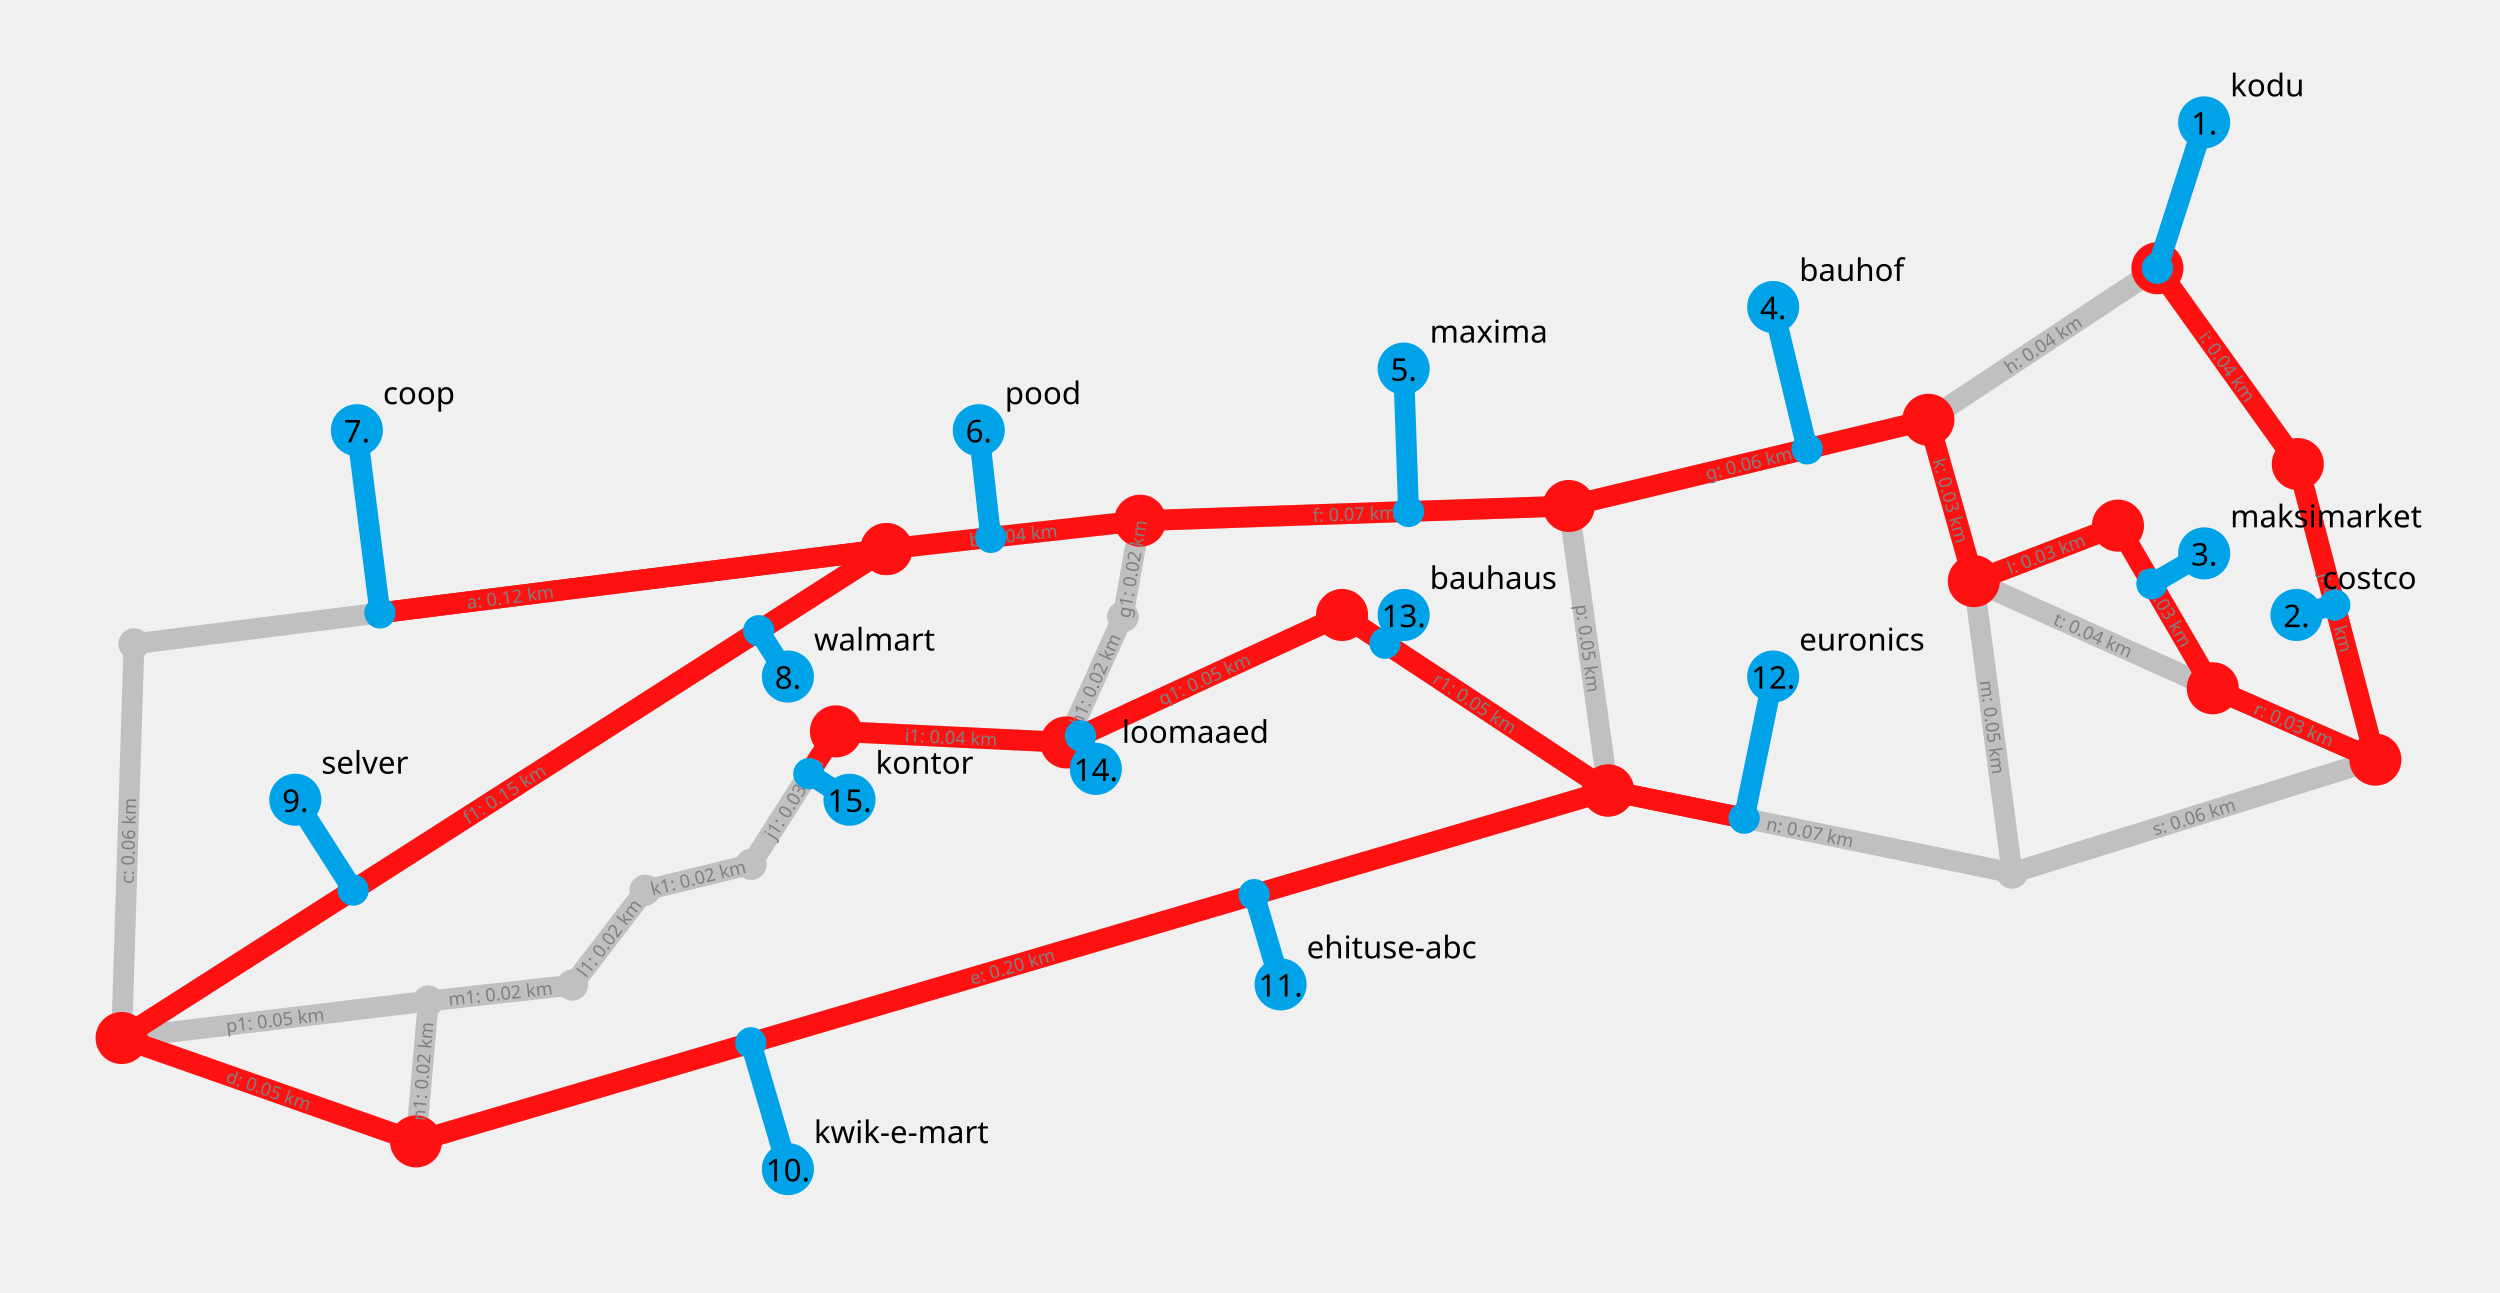
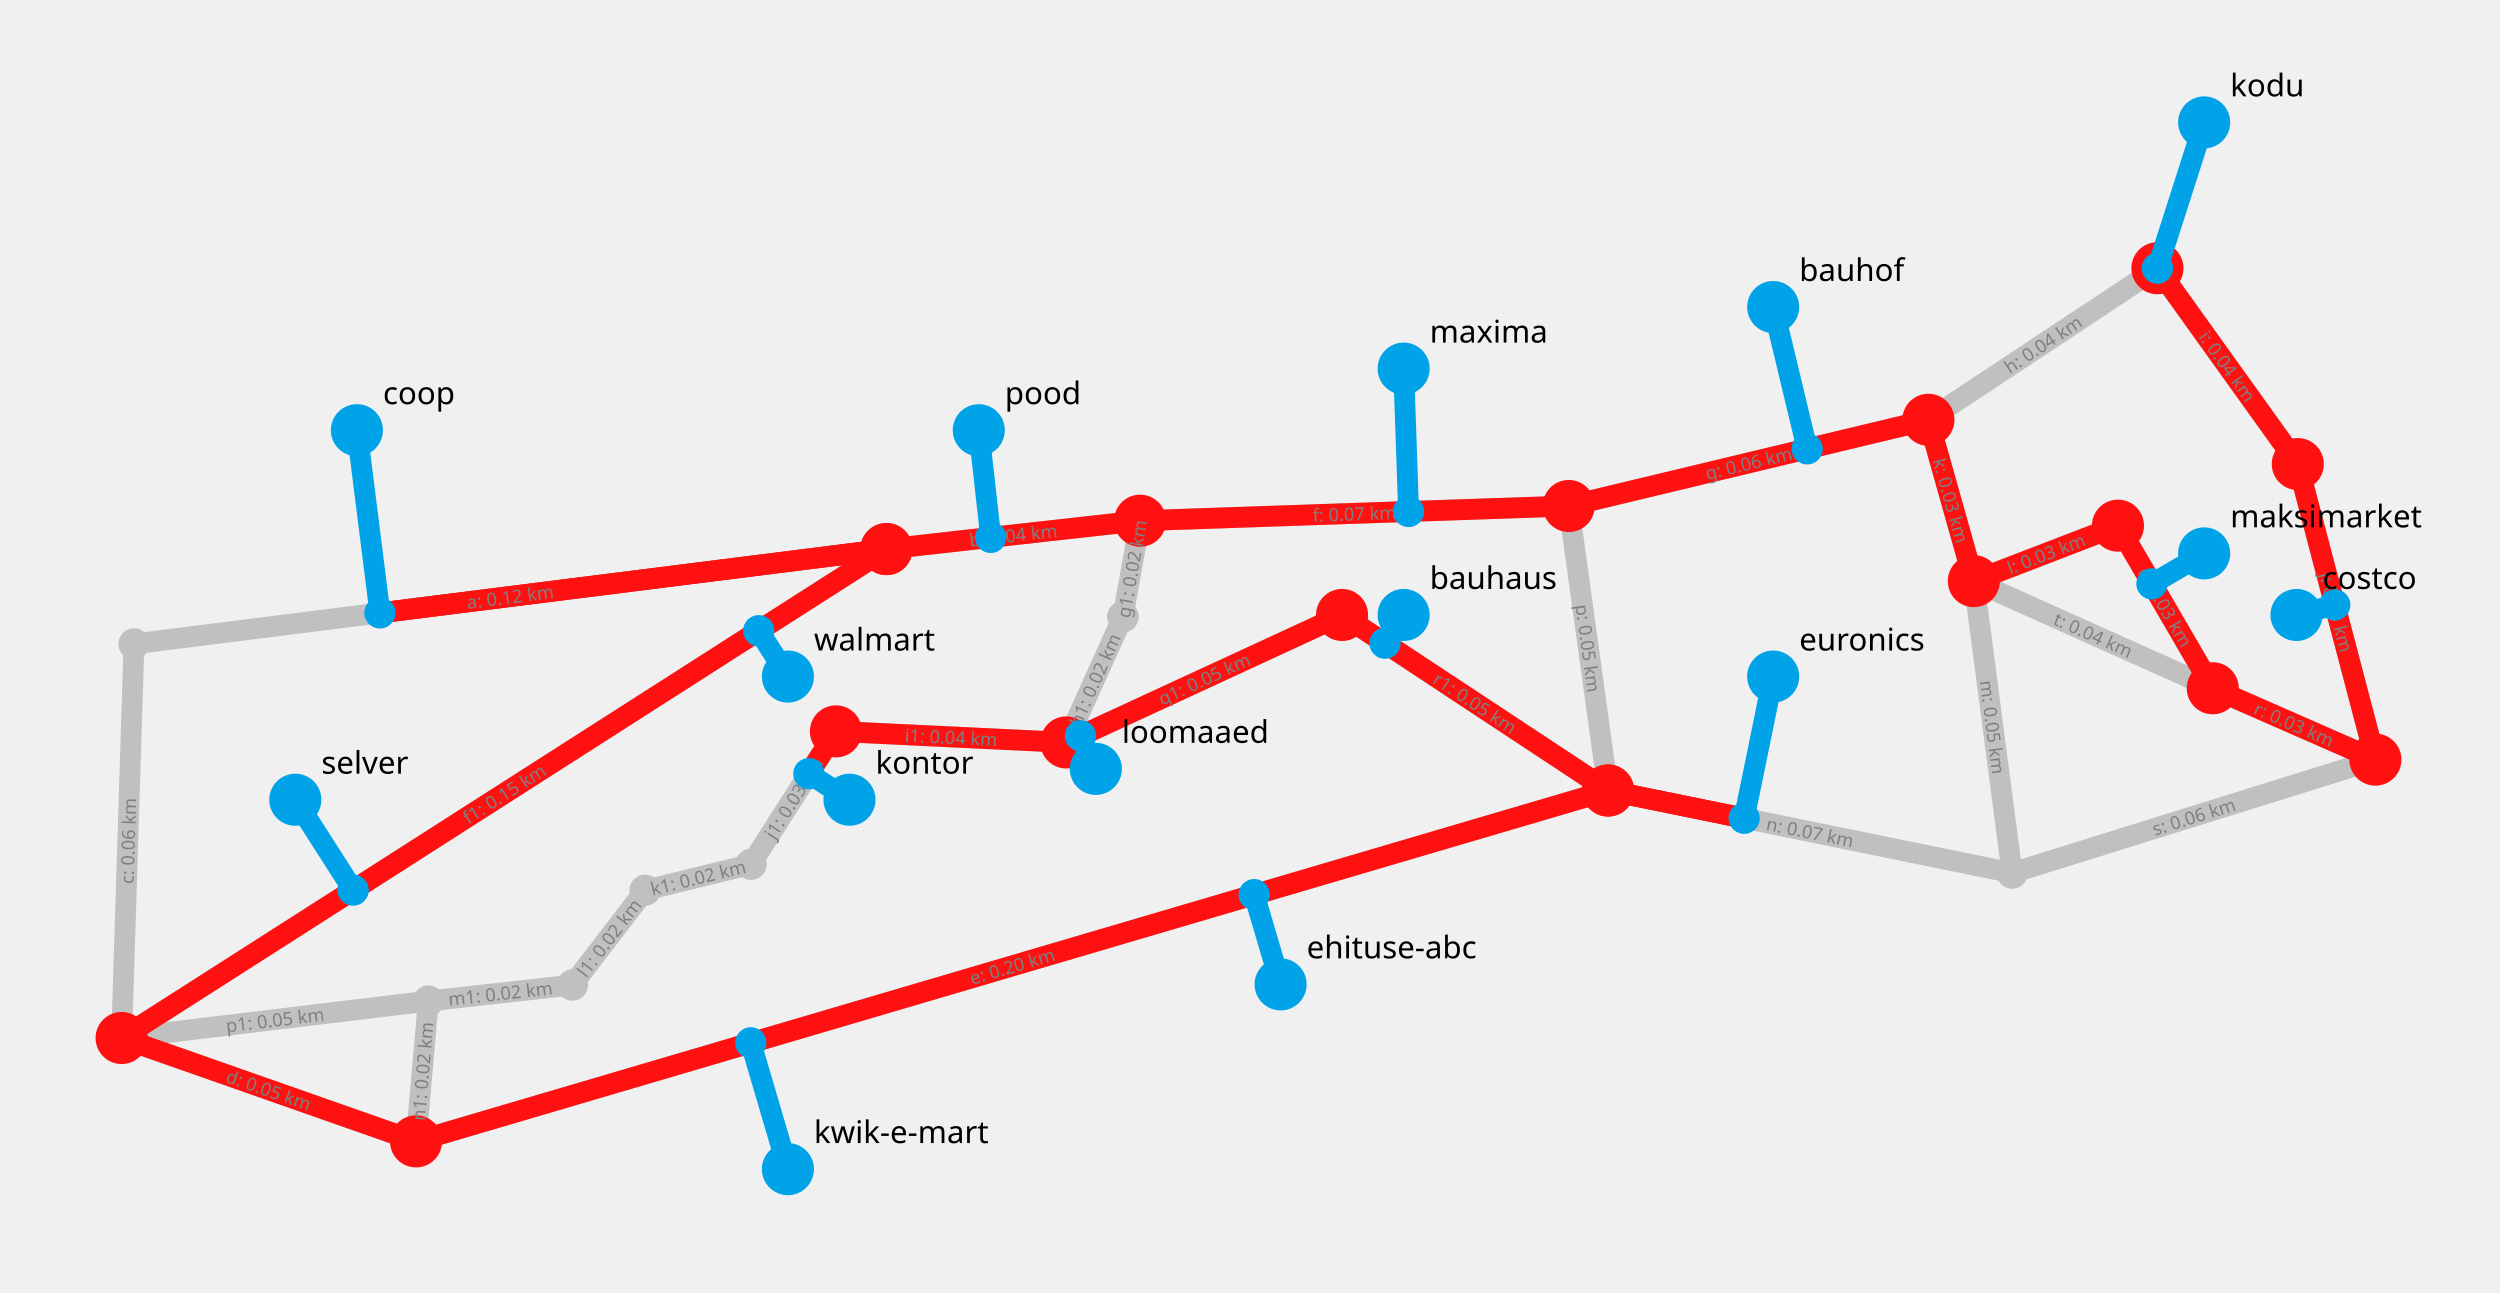
<svg xmlns="http://www.w3.org/2000/svg" version="1.1" width="1920" height="993" viewBox="-747 -425 1920 993" font-family="Hermit">
  <rect x="-747" y="-425" width="100%" height="100%" fill="rgb(240, 240, 240)" />
  <line x1="128.6" y1="-25.1" x2="457.8" y2="-36.4" style="stroke:rgb(192, 192, 192);stroke-width:16" />
  <circle cx="128.6" cy="-25.1" r="12" fill="rgb(192, 192, 192)" />
  <circle cx="457.8" cy="-36.4" r="12" fill="rgb(192, 192, 192)" />
  <line x1="457.8" y1="-36.4" x2="734.0" y2="-102.6" style="stroke:rgb(192, 192, 192);stroke-width:16" />
  <circle cx="734.0" cy="-102.6" r="12" fill="rgb(192, 192, 192)" />
  <line x1="734.0" y1="-102.6" x2="909.9" y2="-219.0" style="stroke:rgb(192, 192, 192);stroke-width:16" />
  <circle cx="909.9" cy="-219.0" r="12" fill="rgb(192, 192, 192)" />
  <line x1="909.9" y1="-219.0" x2="1017.7" y2="-68.6" style="stroke:rgb(192, 192, 192);stroke-width:16" />
  <circle cx="1017.7" cy="-68.6" r="12" fill="rgb(192, 192, 192)" />
  <line x1="1017.7" y1="-68.6" x2="1077.3" y2="158.4" style="stroke:rgb(192, 192, 192);stroke-width:16" />
  <circle cx="1077.3" cy="158.4" r="12" fill="rgb(192, 192, 192)" />
  <line x1="734.0" y1="-102.6" x2="768.9" y2="21.3" style="stroke:rgb(192, 192, 192);stroke-width:16" />
  <circle cx="768.9" cy="21.3" r="12" fill="rgb(192, 192, 192)" />
  <line x1="768.9" y1="21.3" x2="879.6" y2="-21.3" style="stroke:rgb(192, 192, 192);stroke-width:16" />
  <circle cx="879.6" cy="-21.3" r="12" fill="rgb(192, 192, 192)" />
  <line x1="768.9" y1="21.3" x2="798.3" y2="245.4" style="stroke:rgb(192, 192, 192);stroke-width:16" />
  <circle cx="798.3" cy="245.4" r="12" fill="rgb(192, 192, 192)" />
  <line x1="798.3" y1="245.4" x2="488.0" y2="182.1" style="stroke:rgb(192, 192, 192);stroke-width:16" />
  <circle cx="488.0" cy="182.1" r="12" fill="rgb(192, 192, 192)" />
  <line x1="488.0" y1="182.1" x2="457.8" y2="-36.4" style="stroke:rgb(192, 192, 192);stroke-width:16" />
  <circle cx="457.8" cy="-36.4" r="12" fill="rgb(192, 192, 192)" />
  <line x1="879.6" y1="-21.3" x2="952.4" y2="103.6" style="stroke:rgb(192, 192, 192);stroke-width:16" />
  <circle cx="952.4" cy="103.6" r="12" fill="rgb(192, 192, 192)" />
  <line x1="952.4" y1="103.6" x2="1077.3" y2="158.4" style="stroke:rgb(192, 192, 192);stroke-width:16" />
  <circle cx="1077.3" cy="158.4" r="12" fill="rgb(192, 192, 192)" />
  <line x1="1077.3" y1="158.4" x2="798.3" y2="245.4" style="stroke:rgb(192, 192, 192);stroke-width:16" />
  <circle cx="798.3" cy="245.4" r="12" fill="rgb(192, 192, 192)" />
  <line x1="952.4" y1="103.6" x2="768.9" y2="21.3" style="stroke:rgb(192, 192, 192);stroke-width:16" />
  <circle cx="768.9" cy="21.3" r="12" fill="rgb(192, 192, 192)" />
  <line x1="-644.1" y1="69.5" x2="-66.2" y2="-3.3" style="stroke:rgb(192, 192, 192);stroke-width:16" />
  <circle cx="-66.2" cy="-3.3" r="12" fill="rgb(192, 192, 192)" />
  <line x1="-66.2" y1="-3.3" x2="128.6" y2="-25.1" style="stroke:rgb(192, 192, 192);stroke-width:16" />
  <circle cx="128.6" cy="-25.1" r="12" fill="rgb(192, 192, 192)" />
  <line x1="-653.6" y1="372.2" x2="-644.1" y2="69.5" style="stroke:rgb(192, 192, 192);stroke-width:16" />
  <circle cx="-644.1" cy="69.5" r="12" fill="rgb(192, 192, 192)" />
  <line x1="-653.6" y1="372.2" x2="-427.5" y2="451.6" style="stroke:rgb(192, 192, 192);stroke-width:16" />
  <circle cx="-427.5" cy="451.6" r="12" fill="rgb(192, 192, 192)" />
  <line x1="-427.5" y1="451.6" x2="488.0" y2="182.1" style="stroke:rgb(192, 192, 192);stroke-width:16" />
  <circle cx="488.0" cy="182.1" r="12" fill="rgb(192, 192, 192)" />
  <line x1="-66.2" y1="-3.3" x2="-653.6" y2="372.2" style="stroke:rgb(192, 192, 192);stroke-width:16" />
  <circle cx="-653.6" cy="372.2" r="12" fill="rgb(192, 192, 192)" />
  <line x1="128.6" y1="-25.1" x2="115.4" y2="48.7" style="stroke:rgb(192, 192, 192);stroke-width:16" />
  <circle cx="115.4" cy="48.7" r="12" fill="rgb(192, 192, 192)" />
  <line x1="71.9" y1="145.2" x2="115.4" y2="48.7" style="stroke:rgb(192, 192, 192);stroke-width:16" />
  <circle cx="115.4" cy="48.7" r="12" fill="rgb(192, 192, 192)" />
  <line x1="-105.0" y1="136.7" x2="71.9" y2="145.2" style="stroke:rgb(192, 192, 192);stroke-width:16" />
  <circle cx="71.9" cy="145.2" r="12" fill="rgb(192, 192, 192)" />
  <line x1="-105.0" y1="136.7" x2="-170.2" y2="238.8" style="stroke:rgb(192, 192, 192);stroke-width:16" />
  <circle cx="-170.2" cy="238.8" r="12" fill="rgb(192, 192, 192)" />
  <line x1="-170.2" y1="238.8" x2="-251.6" y2="258.7" style="stroke:rgb(192, 192, 192);stroke-width:16" />
  <circle cx="-251.6" cy="258.7" r="12" fill="rgb(192, 192, 192)" />
  <line x1="-251.6" y1="258.7" x2="-307.4" y2="331.5" style="stroke:rgb(192, 192, 192);stroke-width:16" />
  <circle cx="-307.4" cy="331.5" r="12" fill="rgb(192, 192, 192)" />
  <line x1="-307.4" y1="331.5" x2="-418.0" y2="343.8" style="stroke:rgb(192, 192, 192);stroke-width:16" />
  <circle cx="-418.0" cy="343.8" r="12" fill="rgb(192, 192, 192)" />
  <line x1="-418.0" y1="343.8" x2="-427.5" y2="451.6" style="stroke:rgb(192, 192, 192);stroke-width:16" />
  <circle cx="-427.5" cy="451.6" r="12" fill="rgb(192, 192, 192)" />
  <line x1="-418.0" y1="343.8" x2="-653.6" y2="372.2" style="stroke:rgb(192, 192, 192);stroke-width:16" />
  <circle cx="-653.6" cy="372.2" r="12" fill="rgb(192, 192, 192)" />
  <line x1="71.9" y1="145.2" x2="283.7" y2="47.3" style="stroke:rgb(192, 192, 192);stroke-width:16" />
  <circle cx="283.7" cy="47.3" r="12" fill="rgb(192, 192, 192)" />
  <line x1="283.7" y1="47.3" x2="488.0" y2="182.1" style="stroke:rgb(192, 192, 192);stroke-width:16" />
  <circle cx="488.0" cy="182.1" r="12" fill="rgb(192, 192, 192)" />
  <line x1="909.9" y1="-219.0" x2="909.9" y2="-219.0" style="stroke:rgb(255, 17, 17);stroke-width:16" />
  <circle cx="909.9" cy="-219.0" r="20" fill="rgb(255, 17, 17)" />
  <line x1="909.9" y1="-219.0" x2="1017.7" y2="-68.6" style="stroke:rgb(255, 17, 17);stroke-width:16" />
  <circle cx="1017.7" cy="-68.6" r="20" fill="rgb(255, 17, 17)" />
  <line x1="1017.7" y1="-68.6" x2="1046.1" y2="39.6" style="stroke:rgb(255, 17, 17);stroke-width:16" />
  <line x1="1046.1" y1="39.6" x2="1077.3" y2="158.4" style="stroke:rgb(255, 17, 17);stroke-width:16" />
  <circle cx="1077.3" cy="158.4" r="20" fill="rgb(255, 17, 17)" />
  <line x1="1077.3" y1="158.4" x2="952.4" y2="103.6" style="stroke:rgb(255, 17, 17);stroke-width:16" />
  <circle cx="952.4" cy="103.6" r="20" fill="rgb(255, 17, 17)" />
  <line x1="952.4" y1="103.6" x2="905.7" y2="23.4" style="stroke:rgb(255, 17, 17);stroke-width:16" />
  <line x1="905.7" y1="23.4" x2="879.6" y2="-21.3" style="stroke:rgb(255, 17, 17);stroke-width:16" />
  <circle cx="879.6" cy="-21.3" r="20" fill="rgb(255, 17, 17)" />
  <line x1="879.6" y1="-21.3" x2="768.9" y2="21.3" style="stroke:rgb(255, 17, 17);stroke-width:16" />
  <circle cx="768.9" cy="21.3" r="20" fill="rgb(255, 17, 17)" />
  <line x1="768.9" y1="21.3" x2="734.0" y2="-102.6" style="stroke:rgb(255, 17, 17);stroke-width:16" />
  <circle cx="734.0" cy="-102.6" r="20" fill="rgb(255, 17, 17)" />
  <line x1="734.0" y1="-102.6" x2="640.9" y2="-80.3" style="stroke:rgb(255, 17, 17);stroke-width:16" />
  <line x1="640.9" y1="-80.3" x2="457.8" y2="-36.4" style="stroke:rgb(255, 17, 17);stroke-width:16" />
  <circle cx="457.8" cy="-36.4" r="20" fill="rgb(255, 17, 17)" />
  <line x1="457.8" y1="-36.4" x2="334.8" y2="-32.2" style="stroke:rgb(255, 17, 17);stroke-width:16" />
  <line x1="334.8" y1="-32.2" x2="128.6" y2="-25.1" style="stroke:rgb(255, 17, 17);stroke-width:16" />
  <circle cx="128.6" cy="-25.1" r="20" fill="rgb(255, 17, 17)" />
  <line x1="128.6" y1="-25.1" x2="13.9" y2="-12.3" style="stroke:rgb(255, 17, 17);stroke-width:16" />
  <line x1="13.9" y1="-12.3" x2="-66.2" y2="-3.3" style="stroke:rgb(255, 17, 17);stroke-width:16" />
  <circle cx="-66.2" cy="-3.3" r="20" fill="rgb(255, 17, 17)" />
  <line x1="-66.2" y1="-3.3" x2="-455.2" y2="45.7" style="stroke:rgb(255, 17, 17);stroke-width:16" />
  <line x1="-455.2" y1="45.7" x2="-66.2" y2="-3.3" style="stroke:rgb(255, 17, 17);stroke-width:16" />
  <circle cx="-66.2" cy="-3.3" r="20" fill="rgb(255, 17, 17)" />
  <line x1="-66.2" y1="-3.3" x2="-164.3" y2="59.4" style="stroke:rgb(255, 17, 17);stroke-width:16" />
  <line x1="-164.3" y1="59.4" x2="-475.8" y2="258.6" style="stroke:rgb(255, 17, 17);stroke-width:16" />
  <line x1="-475.8" y1="258.6" x2="-653.6" y2="372.2" style="stroke:rgb(255, 17, 17);stroke-width:16" />
  <circle cx="-653.6" cy="372.2" r="20" fill="rgb(255, 17, 17)" />
  <line x1="-653.6" y1="372.2" x2="-427.5" y2="451.6" style="stroke:rgb(255, 17, 17);stroke-width:16" />
  <circle cx="-427.5" cy="451.6" r="20" fill="rgb(255, 17, 17)" />
  <line x1="-427.5" y1="451.6" x2="-170.4" y2="375.9" style="stroke:rgb(255, 17, 17);stroke-width:16" />
  <line x1="-170.4" y1="375.9" x2="216.2" y2="262.1" style="stroke:rgb(255, 17, 17);stroke-width:16" />
  <line x1="216.2" y1="262.1" x2="488.0" y2="182.1" style="stroke:rgb(255, 17, 17);stroke-width:16" />
  <circle cx="488.0" cy="182.1" r="20" fill="rgb(255, 17, 17)" />
  <line x1="488.0" y1="182.1" x2="592.5" y2="203.4" style="stroke:rgb(255, 17, 17);stroke-width:16" />
  <line x1="592.5" y1="203.4" x2="488.0" y2="182.1" style="stroke:rgb(255, 17, 17);stroke-width:16" />
  <circle cx="488.0" cy="182.1" r="20" fill="rgb(255, 17, 17)" />
  <line x1="488.0" y1="182.1" x2="316.7" y2="69.0" style="stroke:rgb(255, 17, 17);stroke-width:16" />
  <line x1="316.7" y1="69.0" x2="283.7" y2="47.3" style="stroke:rgb(255, 17, 17);stroke-width:16" />
  <circle cx="283.7" cy="47.3" r="20" fill="rgb(255, 17, 17)" />
  <line x1="283.7" y1="47.3" x2="82.8" y2="140.1" style="stroke:rgb(255, 17, 17);stroke-width:16" />
  <line x1="82.8" y1="140.1" x2="71.9" y2="145.2" style="stroke:rgb(255, 17, 17);stroke-width:16" />
  <circle cx="71.9" cy="145.2" r="20" fill="rgb(255, 17, 17)" />
  <line x1="71.9" y1="145.2" x2="-105.0" y2="136.7" style="stroke:rgb(255, 17, 17);stroke-width:16" />
  <circle cx="-105.0" cy="136.7" r="20" fill="rgb(255, 17, 17)" />
  <line x1="-105.0" y1="136.7" x2="-125.8" y2="169.2" style="stroke:rgb(255, 17, 17);stroke-width:16" />
  <text font-size="14" dominant-baseline="central" text-anchor="middle" fill="rgb(127, 127, 127)" transform="translate(293.2, -30.7) rotate(-1.97493)">f: 0.07 km</text>
  <text font-size="14" dominant-baseline="central" text-anchor="middle" fill="rgb(127, 127, 127)" transform="translate(595.9, -69.5) rotate(-13.4809)">g: 0.06 km</text>
  <text font-size="14" dominant-baseline="central" text-anchor="middle" fill="rgb(127, 127, 127)" transform="translate(821.9, -160.8) rotate(-33.4763)">h: 0.04 km</text>
  <text font-size="14" dominant-baseline="central" text-anchor="middle" fill="rgb(127, 127, 127)" transform="translate(963.8, -143.8) rotate(54.3602)">i: 0.04 km</text>
  <text font-size="14" dominant-baseline="central" text-anchor="middle" fill="rgb(127, 127, 127)" transform="translate(1047.5, 44.9) rotate(75.2917)">j: 0.05 km</text>
  <text font-size="14" dominant-baseline="central" text-anchor="middle" fill="rgb(127, 127, 127)" transform="translate(751.4, -40.7) rotate(74.228)">k: 0.03 km</text>
  <text font-size="14" dominant-baseline="central" text-anchor="middle" fill="rgb(127, 127, 127)" transform="translate(824.3, -0.0) rotate(-21.0375)">l: 0.03 km</text>
  <text font-size="14" dominant-baseline="central" text-anchor="middle" fill="rgb(127, 127, 127)" transform="translate(783.6, 133.4) rotate(82.5479)">m: 0.05 km</text>
  <text font-size="14" dominant-baseline="central" text-anchor="middle" fill="rgb(127, 127, 127)" transform="translate(643.2, 213.8) rotate(11.5449)">n: 0.07 km</text>
  <text font-size="14" dominant-baseline="central" text-anchor="middle" fill="rgb(127, 127, 127)" transform="translate(472.9, 72.8) rotate(82.1131)">p: 0.05 km</text>
  <text font-size="14" dominant-baseline="central" text-anchor="middle" fill="rgb(127, 127, 127)" transform="translate(916.0, 41.1) rotate(59.7436)">q: 0.03 km</text>
  <text font-size="14" dominant-baseline="central" text-anchor="middle" fill="rgb(127, 127, 127)" transform="translate(1014.9, 131.0) rotate(23.7204)">r: 0.03 km</text>
  <text font-size="14" dominant-baseline="central" text-anchor="middle" fill="rgb(127, 127, 127)" transform="translate(937.8, 201.9) rotate(-17.3208)">s: 0.06 km</text>
  <text font-size="14" dominant-baseline="central" text-anchor="middle" fill="rgb(127, 127, 127)" transform="translate(860.7, 62.4) rotate(24.154)">t: 0.04 km</text>
  <text font-size="14" dominant-baseline="central" text-anchor="middle" fill="rgb(127, 127, 127)" transform="translate(-355.2, 33.1) rotate(-7.18272)">a: 0.12 km</text>
  <text font-size="14" dominant-baseline="central" text-anchor="middle" fill="rgb(127, 127, 127)" transform="translate(31.2, -14.2) rotate(-6.37072)">b: 0.04 km</text>
  <text font-size="14" dominant-baseline="central" text-anchor="middle" fill="rgb(127, 127, 127)" transform="translate(-648.8, 220.8) rotate(-88.2101)">c: 0.06 km</text>
  <text font-size="14" dominant-baseline="central" text-anchor="middle" fill="rgb(127, 127, 127)" transform="translate(-540.5, 411.9) rotate(19.3648)">d: 0.05 km</text>
  <text font-size="14" dominant-baseline="central" text-anchor="middle" fill="rgb(127, 127, 127)" transform="translate(30.3, 316.8) rotate(-16.4056)">e: 0.20 km</text>
  <text font-size="14" dominant-baseline="central" text-anchor="middle" fill="rgb(127, 127, 127)" transform="translate(-359.9, 184.4) rotate(-32.5904)">f1: 0.15 km</text>
  <text font-size="14" dominant-baseline="central" text-anchor="middle" fill="rgb(127, 127, 127)" transform="translate(122.0, 11.8) rotate(-79.8245)">g1: 0.02 km</text>
  <text font-size="14" dominant-baseline="central" text-anchor="middle" fill="rgb(127, 127, 127)" transform="translate(93.6, 96.9) rotate(-65.7256)">h1: 0.02 km</text>
  <text font-size="14" dominant-baseline="central" text-anchor="middle" fill="rgb(127, 127, 127)" transform="translate(-16.6, 140.9) rotate(2.75543)">i1: 0.04 km</text>
  <text font-size="14" dominant-baseline="central" text-anchor="middle" fill="rgb(127, 127, 127)" transform="translate(-137.6, 187.7) rotate(-57.4259)">j1: 0.03 km</text>
  <text font-size="14" dominant-baseline="central" text-anchor="middle" fill="rgb(127, 127, 127)" transform="translate(-210.9, 248.7) rotate(-13.7223)">k1: 0.02 km</text>
  <text font-size="14" dominant-baseline="central" text-anchor="middle" fill="rgb(127, 127, 127)" transform="translate(-279.5, 295.1) rotate(-52.5394)">l1: 0.02 km</text>
  <text font-size="14" dominant-baseline="central" text-anchor="middle" fill="rgb(127, 127, 127)" transform="translate(-362.7, 337.7) rotate(-6.34019)">m1: 0.02 km</text>
  <text font-size="14" dominant-baseline="central" text-anchor="middle" fill="rgb(127, 127, 127)" transform="translate(-422.8, 397.7) rotate(-84.9869)">n1: 0.02 km</text>
  <text font-size="14" dominant-baseline="central" text-anchor="middle" fill="rgb(127, 127, 127)" transform="translate(-535.8, 358.0) rotate(-6.86999)">p1: 0.05 km</text>
  <text font-size="14" dominant-baseline="central" text-anchor="middle" fill="rgb(127, 127, 127)" transform="translate(177.8, 96.2) rotate(-24.7995)">q1: 0.05 km</text>
  <text font-size="14" dominant-baseline="central" text-anchor="middle" fill="rgb(127, 127, 127)" transform="translate(385.9, 114.7) rotate(33.4137)">r1: 0.05 km</text>
  <line x1="909.9" y1="-219.0" x2="945.8" y2="-331.0" style="stroke:rgb(0, 162, 232);stroke-width:16" />
  <circle cx="909.9" cy="-219.0" r="12" fill="rgb(0, 162, 232)" />
-   <circle cx="945.8" cy="-331.0" r="20" fill="rgb(0, 162, 232)" />
-   <text x="965.8" y="-351.0" font-size="24" text-anchor="start" fill="black">kodu</text>
  <text x="945.8" y="-331.0" font-size="24" dominant-baseline="central" text-anchor="middle" fill="black">1.</text>
  <line x1="1046.1" y1="39.6" x2="1016.7" y2="47.3" style="stroke:rgb(0, 162, 232);stroke-width:16" />
  <circle cx="1046.1" cy="39.6" r="12" fill="rgb(0, 162, 232)" />
-   <circle cx="1016.7" cy="47.3" r="20" fill="rgb(0, 162, 232)" />
-   <text x="1036.7" y="27.3" font-size="24" text-anchor="start" fill="black">costco</text>
  <text x="1016.7" y="47.3" font-size="24" dominant-baseline="central" text-anchor="middle" fill="black">2.</text>
  <line x1="905.7" y1="23.4" x2="945.8" y2="-0.0" style="stroke:rgb(0, 162, 232);stroke-width:16" />
  <circle cx="905.7" cy="23.4" r="12" fill="rgb(0, 162, 232)" />
-   <circle cx="945.8" cy="-0.0" r="20" fill="rgb(0, 162, 232)" />
-   <text x="965.8" y="-20.0" font-size="24" text-anchor="start" fill="black">maksimarket</text>
  <text x="945.8" y="-0.0" font-size="24" dominant-baseline="central" text-anchor="middle" fill="black">3.</text>
  <line x1="640.9" y1="-80.3" x2="614.8" y2="-189.2" style="stroke:rgb(0, 162, 232);stroke-width:16" />
  <circle cx="640.9" cy="-80.3" r="12" fill="rgb(0, 162, 232)" />
-   <circle cx="614.8" cy="-189.2" r="20" fill="rgb(0, 162, 232)" />
-   <text x="634.8" y="-209.2" font-size="24" text-anchor="start" fill="black">bauhof</text>
  <text x="614.8" y="-189.2" font-size="24" dominant-baseline="central" text-anchor="middle" fill="black">4.</text>
  <line x1="334.8" y1="-32.2" x2="331.0" y2="-141.9" style="stroke:rgb(0, 162, 232);stroke-width:16" />
  <circle cx="334.8" cy="-32.2" r="12" fill="rgb(0, 162, 232)" />
-   <circle cx="331.0" cy="-141.9" r="20" fill="rgb(0, 162, 232)" />
-   <text x="351.0" y="-161.9" font-size="24" text-anchor="start" fill="black">maxima</text>
  <text x="331.0" y="-141.9" font-size="24" dominant-baseline="central" text-anchor="middle" fill="black">5.</text>
  <line x1="13.9" y1="-12.3" x2="4.7" y2="-94.6" style="stroke:rgb(0, 162, 232);stroke-width:16" />
  <circle cx="13.9" cy="-12.3" r="12" fill="rgb(0, 162, 232)" />
-   <circle cx="4.7" cy="-94.6" r="20" fill="rgb(0, 162, 232)" />
-   <text x="24.7" y="-114.6" font-size="24" text-anchor="start" fill="black">pood</text>
  <text x="4.7" y="-94.6" font-size="24" dominant-baseline="central" text-anchor="middle" fill="black">6.</text>
  <line x1="-455.2" y1="45.7" x2="-472.9" y2="-94.6" style="stroke:rgb(0, 162, 232);stroke-width:16" />
  <circle cx="-455.2" cy="45.7" r="12" fill="rgb(0, 162, 232)" />
-   <circle cx="-472.9" cy="-94.6" r="20" fill="rgb(0, 162, 232)" />
-   <text x="-452.9" y="-114.6" font-size="24" text-anchor="start" fill="black">coop</text>
  <text x="-472.9" y="-94.6" font-size="24" dominant-baseline="central" text-anchor="middle" fill="black">7.</text>
  <line x1="-164.3" y1="59.4" x2="-141.9" y2="94.6" style="stroke:rgb(0, 162, 232);stroke-width:16" />
  <circle cx="-164.3" cy="59.4" r="12" fill="rgb(0, 162, 232)" />
-   <circle cx="-141.9" cy="94.6" r="20" fill="rgb(0, 162, 232)" />
-   <text x="-121.9" y="74.6" font-size="24" text-anchor="start" fill="black">walmart</text>
  <text x="-141.9" y="94.6" font-size="24" dominant-baseline="central" text-anchor="middle" fill="black">8.</text>
  <line x1="-475.8" y1="258.6" x2="-520.2" y2="189.2" style="stroke:rgb(0, 162, 232);stroke-width:16" />
  <circle cx="-475.8" cy="258.6" r="12" fill="rgb(0, 162, 232)" />
-   <circle cx="-520.2" cy="189.2" r="20" fill="rgb(0, 162, 232)" />
-   <text x="-500.2" y="169.2" font-size="24" text-anchor="start" fill="black">selver</text>
  <text x="-520.2" y="189.2" font-size="24" dominant-baseline="central" text-anchor="middle" fill="black">9.</text>
  <line x1="-170.4" y1="375.9" x2="-141.9" y2="472.9" style="stroke:rgb(0, 162, 232);stroke-width:16" />
  <circle cx="-170.4" cy="375.9" r="12" fill="rgb(0, 162, 232)" />
-   <circle cx="-141.9" cy="472.9" r="20" fill="rgb(0, 162, 232)" />
-   <text x="-121.9" y="452.9" font-size="24" text-anchor="start" fill="black">kwik-e-mart</text>
  <text x="-141.9" y="472.9" font-size="24" dominant-baseline="central" text-anchor="middle" fill="black">10.</text>
  <line x1="216.2" y1="262.1" x2="236.5" y2="331.0" style="stroke:rgb(0, 162, 232);stroke-width:16" />
  <circle cx="216.2" cy="262.1" r="12" fill="rgb(0, 162, 232)" />
-   <circle cx="236.5" cy="331.0" r="20" fill="rgb(0, 162, 232)" />
-   <text x="256.5" y="311.0" font-size="24" text-anchor="start" fill="black">ehituse-abc</text>
  <text x="236.5" y="331.0" font-size="24" dominant-baseline="central" text-anchor="middle" fill="black">11.</text>
  <line x1="592.5" y1="203.4" x2="614.8" y2="94.6" style="stroke:rgb(0, 162, 232);stroke-width:16" />
  <circle cx="592.5" cy="203.4" r="12" fill="rgb(0, 162, 232)" />
-   <circle cx="614.8" cy="94.6" r="20" fill="rgb(0, 162, 232)" />
-   <text x="634.8" y="74.6" font-size="24" text-anchor="start" fill="black">euronics</text>
  <text x="614.8" y="94.6" font-size="24" dominant-baseline="central" text-anchor="middle" fill="black">12.</text>
  <line x1="316.7" y1="69.0" x2="331.0" y2="47.3" style="stroke:rgb(0, 162, 232);stroke-width:16" />
  <circle cx="316.7" cy="69.0" r="12" fill="rgb(0, 162, 232)" />
-   <circle cx="331.0" cy="47.3" r="20" fill="rgb(0, 162, 232)" />
-   <text x="351.0" y="27.3" font-size="24" text-anchor="start" fill="black">bauhaus</text>
  <text x="331.0" y="47.3" font-size="24" dominant-baseline="central" text-anchor="middle" fill="black">13.</text>
  <line x1="82.8" y1="140.1" x2="94.6" y2="165.5" style="stroke:rgb(0, 162, 232);stroke-width:16" />
  <circle cx="82.8" cy="140.1" r="12" fill="rgb(0, 162, 232)" />
-   <circle cx="94.6" cy="165.5" r="20" fill="rgb(0, 162, 232)" />
-   <text x="114.6" y="145.5" font-size="24" text-anchor="start" fill="black">loomaaed</text>
  <text x="94.6" y="165.5" font-size="24" dominant-baseline="central" text-anchor="middle" fill="black">14.</text>
  <line x1="-125.8" y1="169.2" x2="-94.6" y2="189.2" style="stroke:rgb(0, 162, 232);stroke-width:16" />
  <circle cx="-125.8" cy="169.2" r="12" fill="rgb(0, 162, 232)" />
+   <text x="-94.6" y="189.2" font-size="24" dominant-baseline="central" text-anchor="middle" fill="black">15.</text>
+   <circle cx="945.8" cy="-331.0" r="20" fill="rgb(0, 162, 232)" />
+   <text x="965.8" y="-351.0" font-size="24" text-anchor="start" fill="black">kodu</text>
+   <circle cx="1016.7" cy="47.3" r="20" fill="rgb(0, 162, 232)" />
+   <text x="1036.7" y="27.3" font-size="24" text-anchor="start" fill="black">costco</text>
+   <circle cx="945.8" cy="-0.0" r="20" fill="rgb(0, 162, 232)" />
+   <text x="965.8" y="-20.0" font-size="24" text-anchor="start" fill="black">maksimarket</text>
+   <circle cx="614.8" cy="-189.2" r="20" fill="rgb(0, 162, 232)" />
+   <text x="634.8" y="-209.2" font-size="24" text-anchor="start" fill="black">bauhof</text>
+   <circle cx="331.0" cy="-141.9" r="20" fill="rgb(0, 162, 232)" />
+   <text x="351.0" y="-161.9" font-size="24" text-anchor="start" fill="black">maxima</text>
+   <circle cx="4.7" cy="-94.6" r="20" fill="rgb(0, 162, 232)" />
+   <text x="24.7" y="-114.6" font-size="24" text-anchor="start" fill="black">pood</text>
+   <circle cx="-472.9" cy="-94.6" r="20" fill="rgb(0, 162, 232)" />
+   <text x="-452.9" y="-114.6" font-size="24" text-anchor="start" fill="black">coop</text>
+   <circle cx="-141.9" cy="94.6" r="20" fill="rgb(0, 162, 232)" />
+   <text x="-121.9" y="74.6" font-size="24" text-anchor="start" fill="black">walmart</text>
+   <circle cx="-520.2" cy="189.2" r="20" fill="rgb(0, 162, 232)" />
+   <text x="-500.2" y="169.2" font-size="24" text-anchor="start" fill="black">selver</text>
+   <circle cx="-141.9" cy="472.9" r="20" fill="rgb(0, 162, 232)" />
+   <text x="-121.9" y="452.9" font-size="24" text-anchor="start" fill="black">kwik-e-mart</text>
+   <circle cx="236.5" cy="331.0" r="20" fill="rgb(0, 162, 232)" />
+   <text x="256.5" y="311.0" font-size="24" text-anchor="start" fill="black">ehituse-abc</text>
+   <circle cx="614.8" cy="94.6" r="20" fill="rgb(0, 162, 232)" />
+   <text x="634.8" y="74.6" font-size="24" text-anchor="start" fill="black">euronics</text>
+   <circle cx="331.0" cy="47.3" r="20" fill="rgb(0, 162, 232)" />
+   <text x="351.0" y="27.3" font-size="24" text-anchor="start" fill="black">bauhaus</text>
+   <circle cx="94.6" cy="165.5" r="20" fill="rgb(0, 162, 232)" />
+   <text x="114.6" y="145.5" font-size="24" text-anchor="start" fill="black">loomaaed</text>
  <circle cx="-94.6" cy="189.2" r="20" fill="rgb(0, 162, 232)" />
  <text x="-74.6" y="169.2" font-size="24" text-anchor="start" fill="black">kontor</text>
-   <text x="-94.6" y="189.2" font-size="24" dominant-baseline="central" text-anchor="middle" fill="black">15.</text>
</svg>
